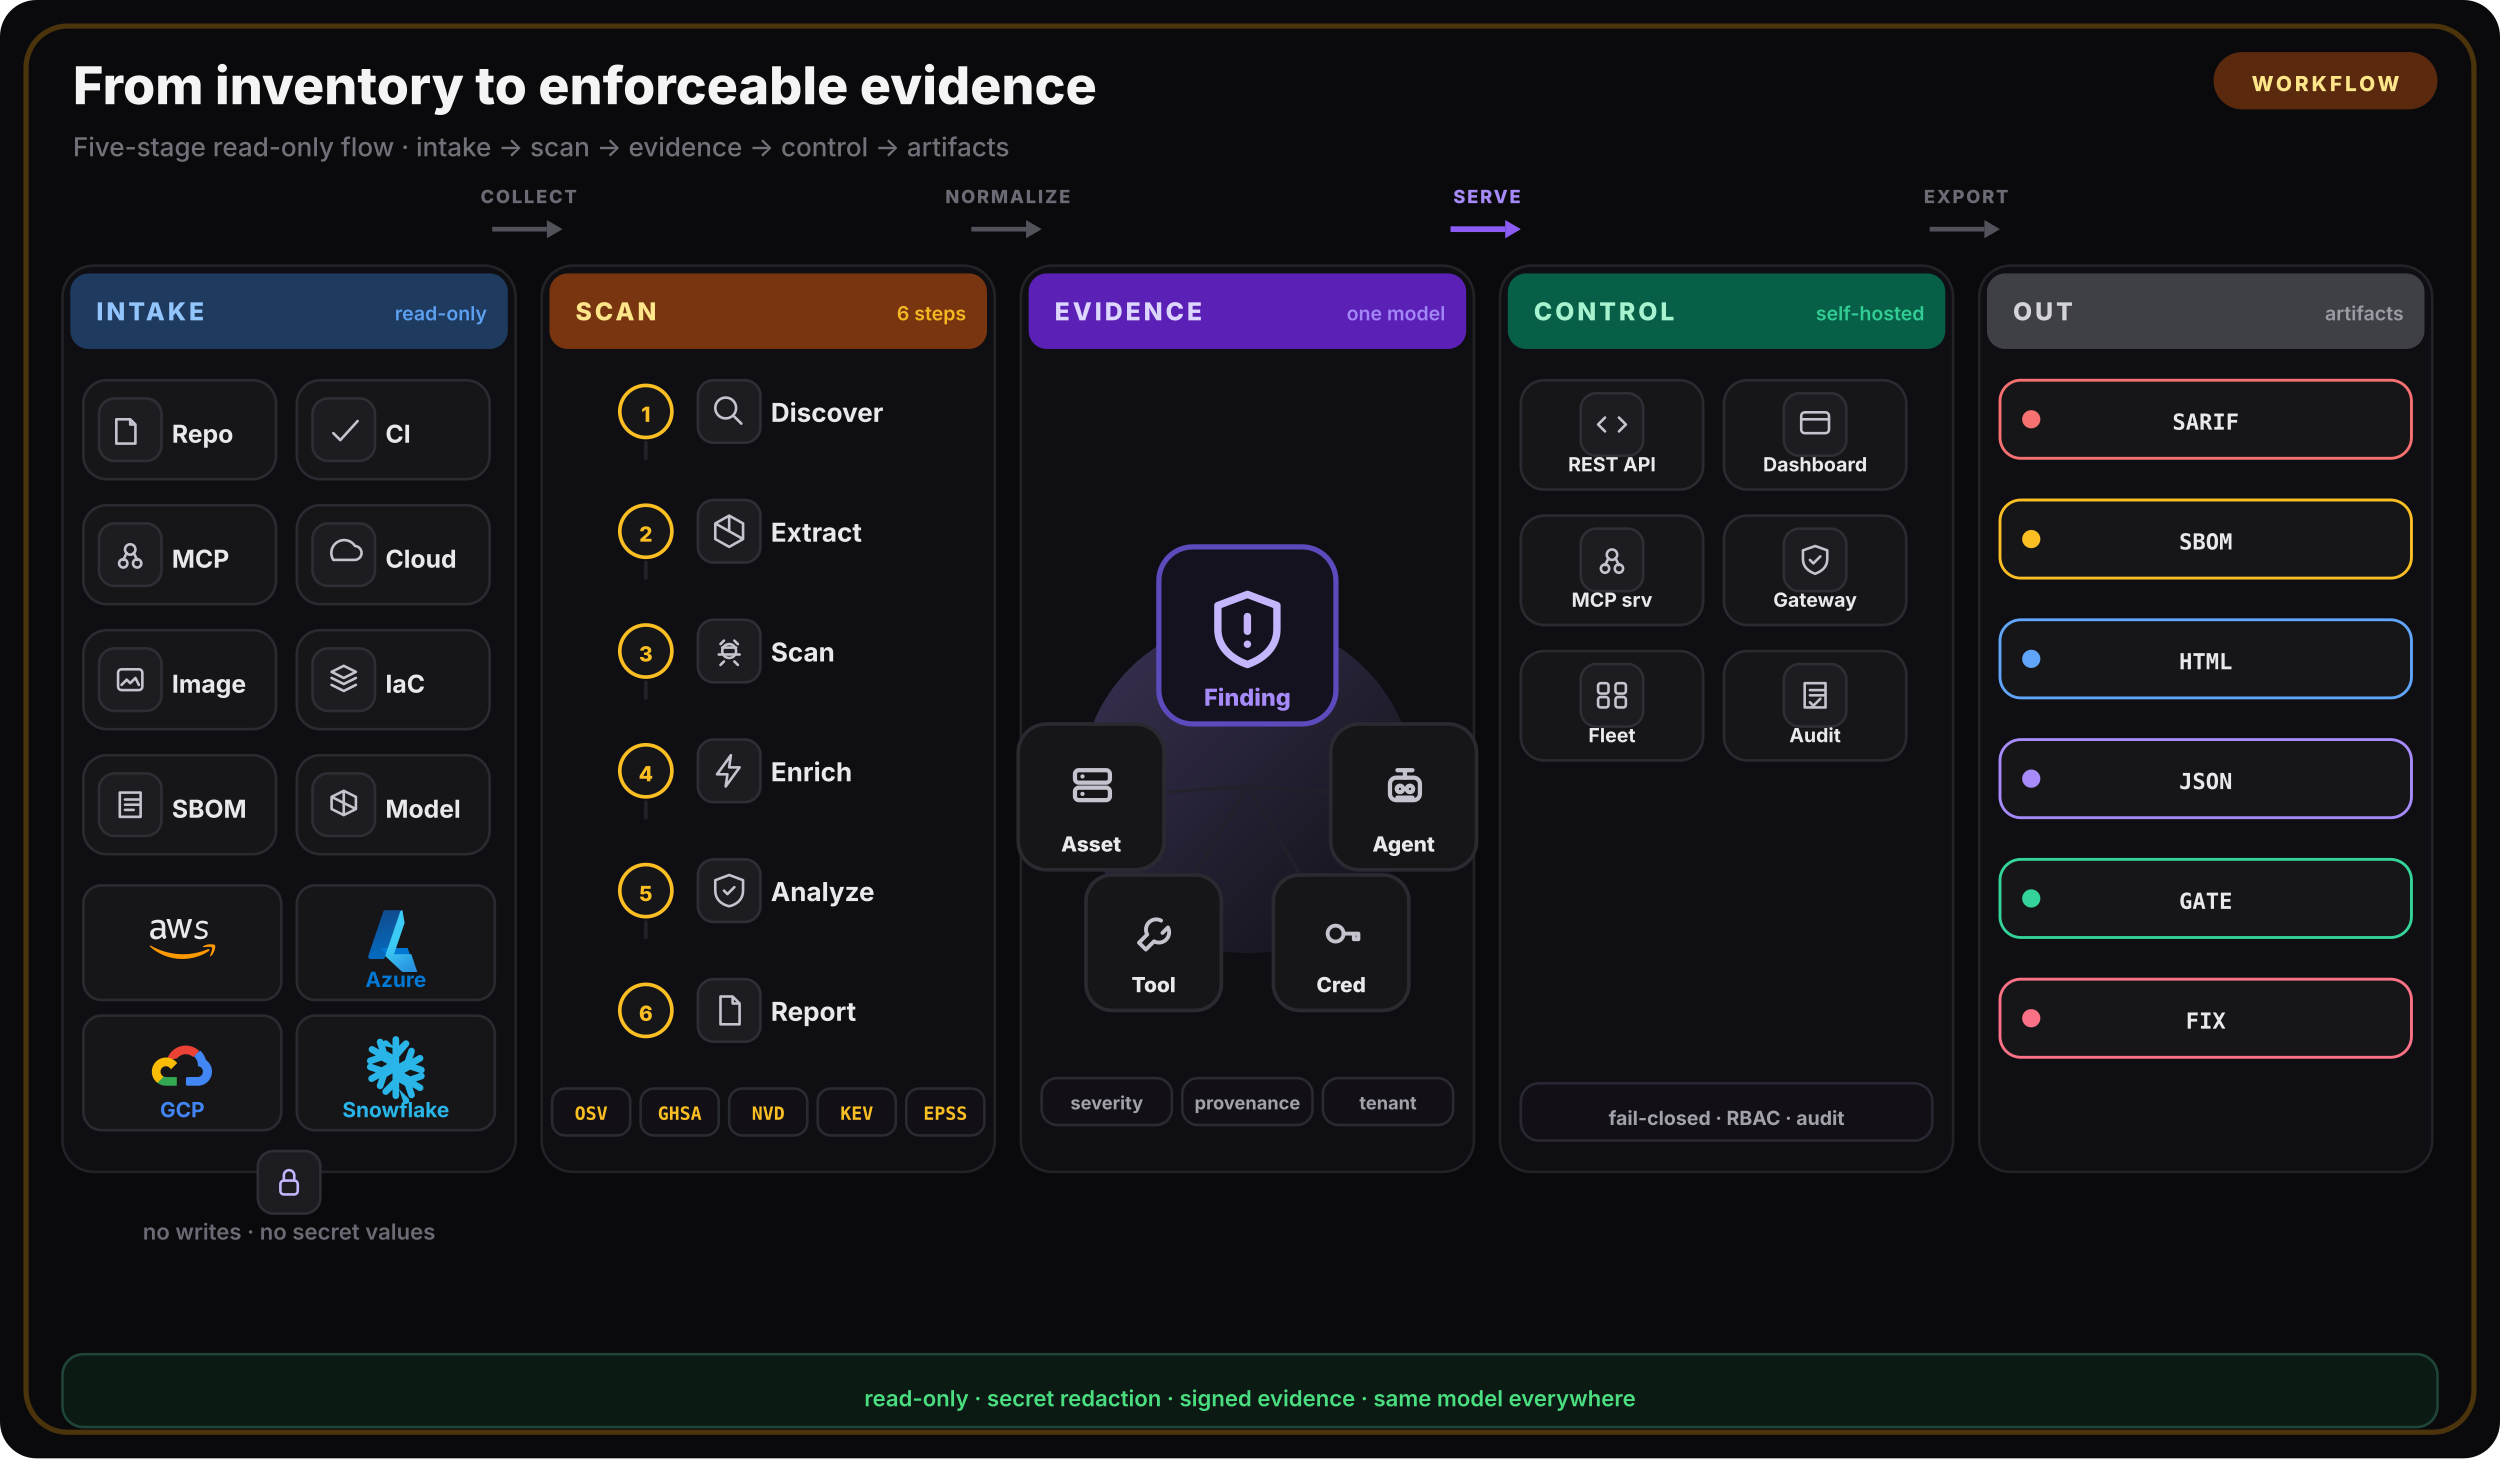
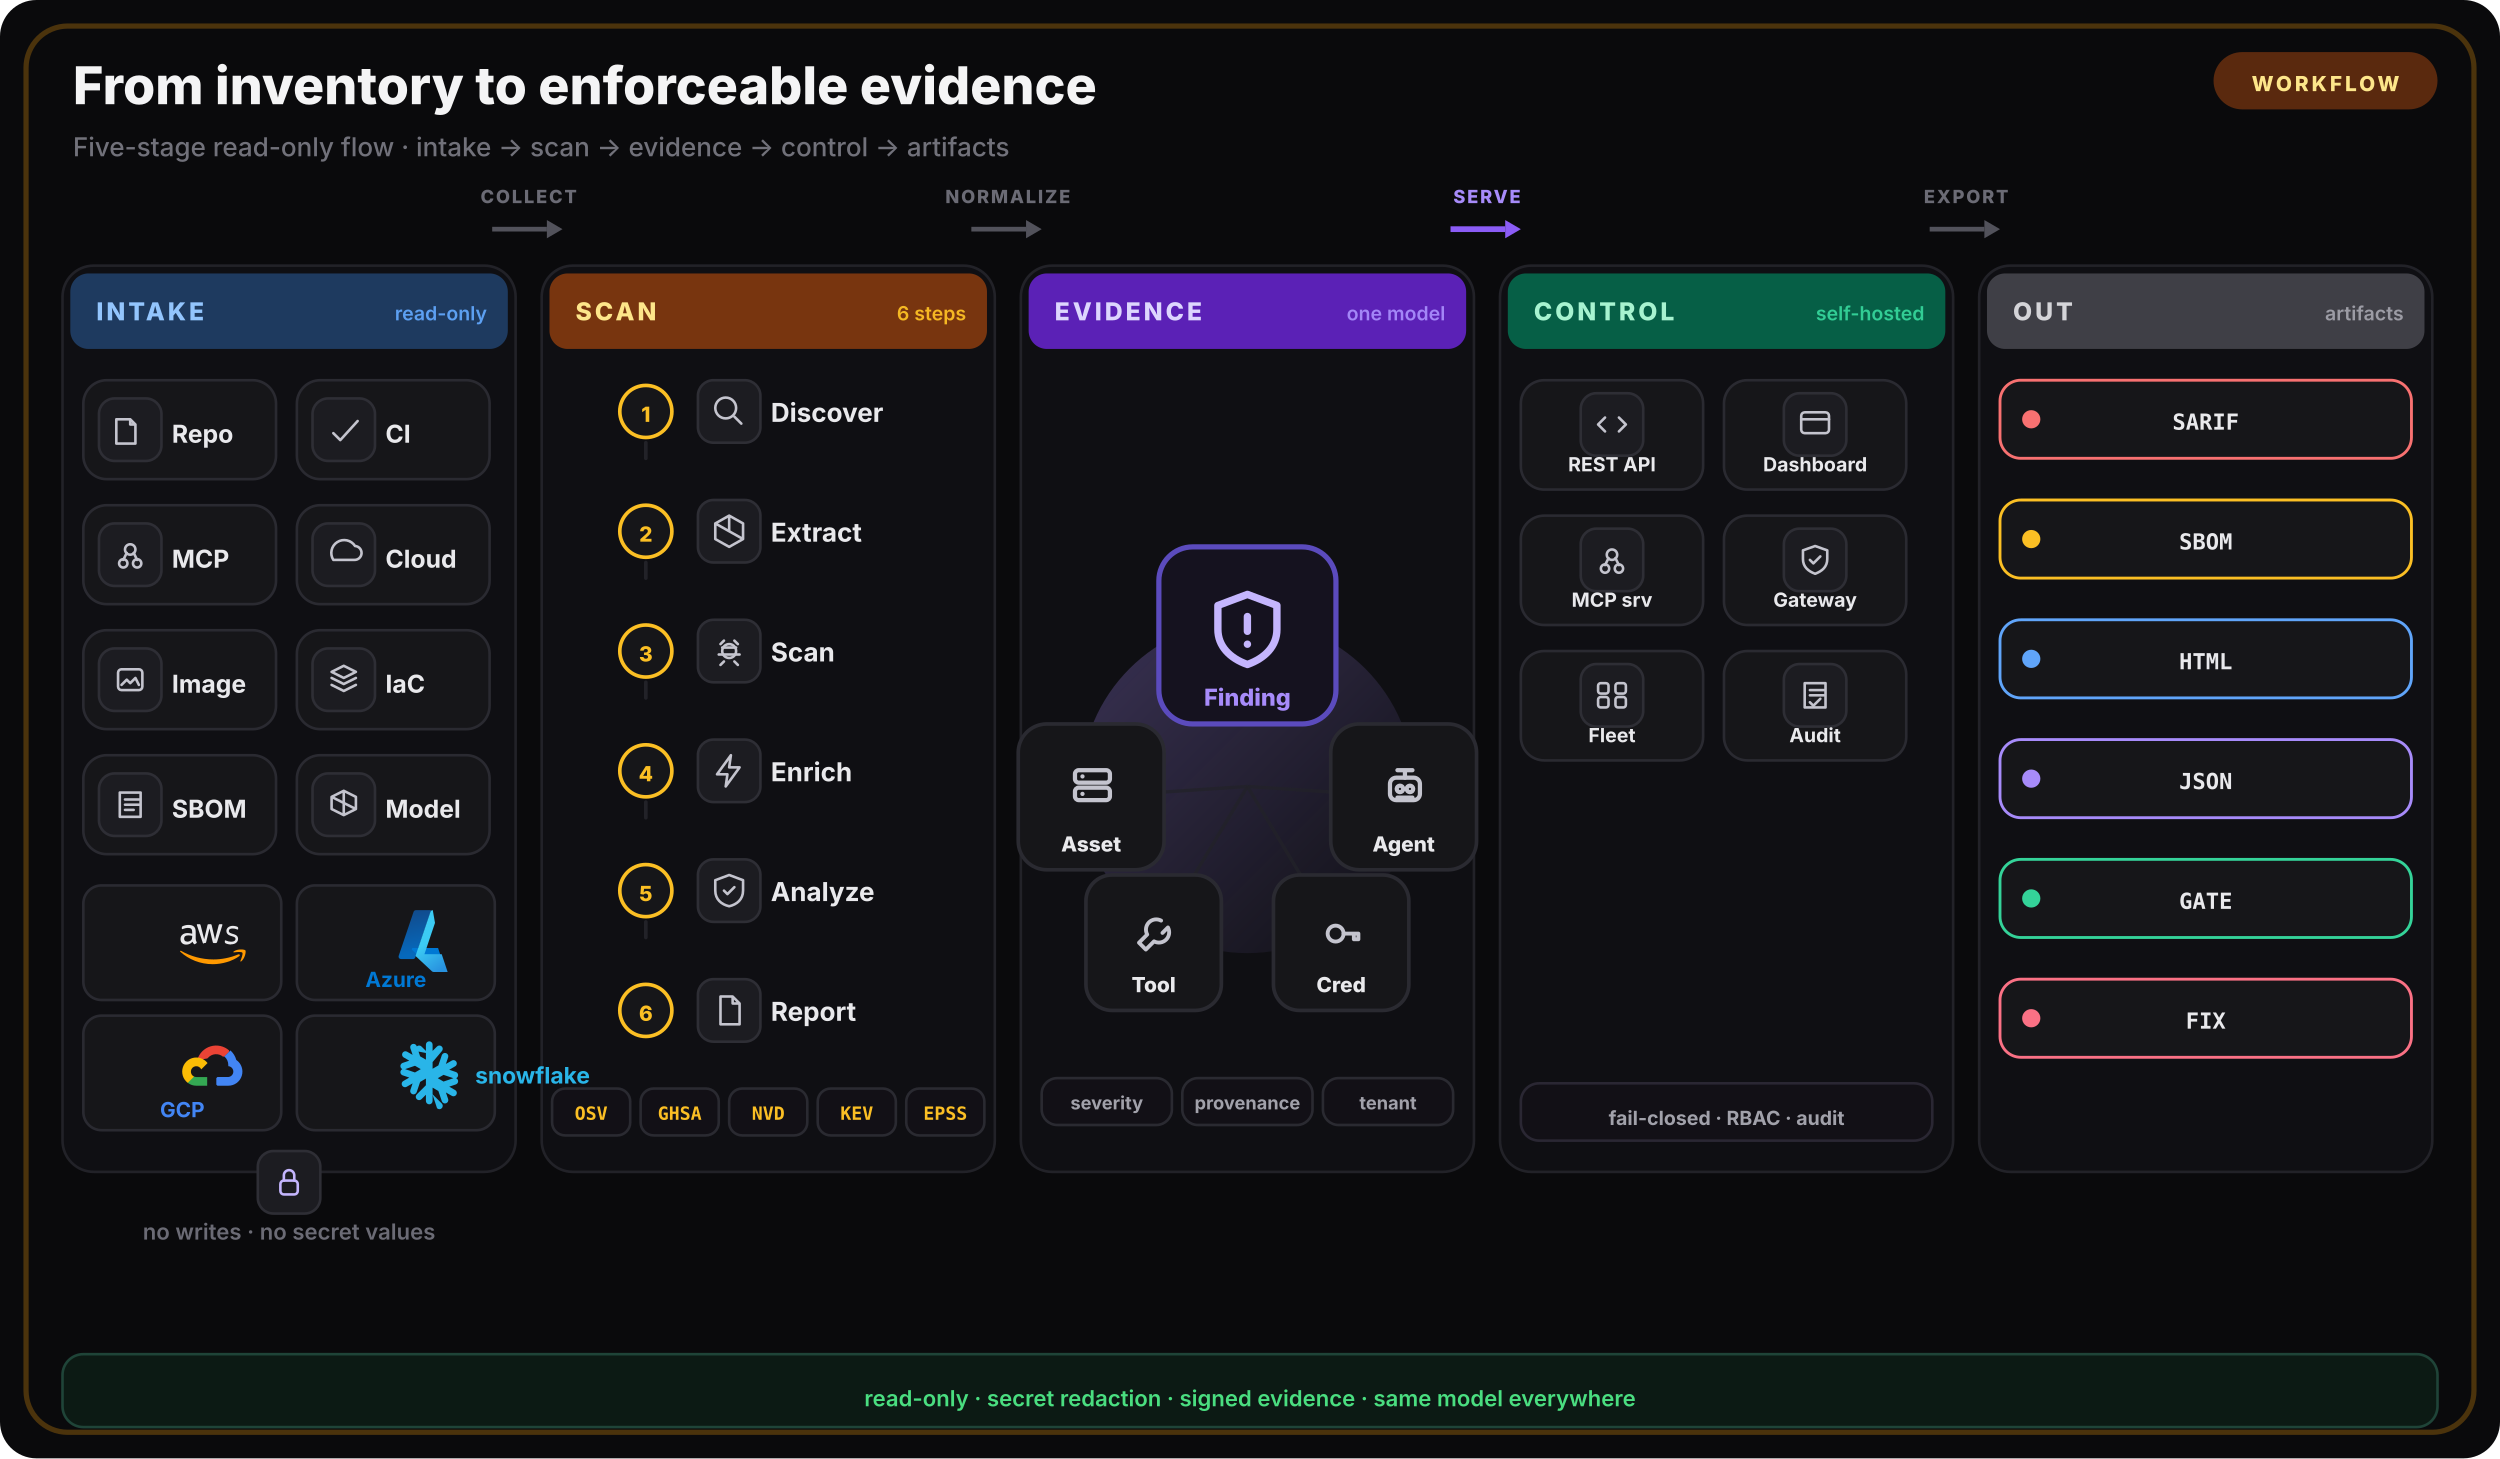
<svg xmlns="http://www.w3.org/2000/svg" width="960" height="560" viewBox="0 0 960 560" fill="none">
  <defs>
    <linearGradient id="core-glow" x1="0" y1="0" x2="1" y2="1">
      <stop offset="0%" stop-color="#a78bfa" stop-opacity="0.28" />
      <stop offset="100%" stop-color="#a78bfa" stop-opacity="0" />
    </linearGradient>
  </defs>
  <rect width="960" height="560" rx="14" fill="#0a0a0c" />
  <rect x="10" y="10" width="940" height="540" rx="16" fill="none" stroke="#f59e0b" stroke-width="2" opacity="0.28" />
  <rect x="850" y="20" width="86" height="22" rx="11" fill="#78350f" opacity="0.72" />
  <text x="893" y="35" text-anchor="middle" font-family="Inter,system-ui,sans-serif" font-size="8" font-weight="800" letter-spacing="0.14em" fill="#fde68a">WORKFLOW</text>
  <text x="28" y="40" font-family="Inter,system-ui,sans-serif" font-size="20" font-weight="800" fill="#f4f4f5">From inventory to enforceable evidence</text>
  <text x="28" y="60" font-family="Inter,system-ui,sans-serif" font-size="10" font-weight="500" fill="#71717a">Five-stage read-only flow · intake -&gt; scan -&gt; evidence -&gt; control -&gt; artifacts</text>
  <rect x="24" y="102" width="174" height="348" rx="12" fill="#0f0f13" stroke="#222228" />
  <rect x="27" y="105" width="168" height="29" rx="7" fill="#1e3a5f" />
  <text x="37" y="123" font-family="Inter,system-ui,sans-serif" font-size="9.5" font-weight="800" letter-spacing="0.12em" fill="#93c5fd">INTAKE</text>
  <text x="187" y="123" text-anchor="end" font-family="Inter,system-ui,sans-serif" font-size="7.5" font-weight="600" fill="#60a5fa" opacity="0.95">read-only</text>
  <rect x="208" y="102" width="174" height="348" rx="12" fill="#0f0f13" stroke="#222228" />
  <rect x="211" y="105" width="168" height="29" rx="7" fill="#78350f" />
  <text x="221" y="123" font-family="Inter,system-ui,sans-serif" font-size="9.5" font-weight="800" letter-spacing="0.12em" fill="#fde68a">SCAN</text>
  <text x="371" y="123" text-anchor="end" font-family="Inter,system-ui,sans-serif" font-size="7.5" font-weight="600" fill="#fbbf24" opacity="0.95">6 steps</text>
  <rect x="392" y="102" width="174" height="348" rx="12" fill="#0f0f13" stroke="#222228" />
  <rect x="395" y="105" width="168" height="29" rx="7" fill="#5b21b6" />
  <text x="405" y="123" font-family="Inter,system-ui,sans-serif" font-size="9.5" font-weight="800" letter-spacing="0.12em" fill="#ddd6fe">EVIDENCE</text>
  <text x="555" y="123" text-anchor="end" font-family="Inter,system-ui,sans-serif" font-size="7.5" font-weight="600" fill="#a78bfa" opacity="0.95">one model</text>
  <rect x="576" y="102" width="174" height="348" rx="12" fill="#0f0f13" stroke="#222228" />
  <rect x="579" y="105" width="168" height="29" rx="7" fill="#065f46" />
  <text x="589" y="123" font-family="Inter,system-ui,sans-serif" font-size="9.5" font-weight="800" letter-spacing="0.12em" fill="#a7f3d0">CONTROL</text>
  <text x="739" y="123" text-anchor="end" font-family="Inter,system-ui,sans-serif" font-size="7.5" font-weight="600" fill="#34d399" opacity="0.95">self-hosted</text>
  <rect x="760" y="102" width="174" height="348" rx="12" fill="#0f0f13" stroke="#222228" />
  <rect x="763" y="105" width="168" height="29" rx="7" fill="#3f3f46" />
  <text x="773" y="123" font-family="Inter,system-ui,sans-serif" font-size="9.5" font-weight="800" letter-spacing="0.12em" fill="#d4d4d8">OUT</text>
  <text x="923" y="123" text-anchor="end" font-family="Inter,system-ui,sans-serif" font-size="7.5" font-weight="600" fill="#a1a1aa" opacity="0.95">artifacts</text>
  <rect x="32" y="146" width="74" height="38" rx="9" fill="#161619" stroke="#2a2a31" />
  <rect x="38" y="153" width="24" height="24" rx="6" fill="#1c1c21" stroke="#2e2e35" />
  <g transform="translate(42,157) scale(0.6666667)" fill="none" stroke="#c4c4ce" stroke-width="1.5" stroke-linecap="round" stroke-linejoin="round">
    <path d="M4 6h8l3 3v11H4z M12 6v3h3" />
  </g>
  <text x="66" y="170" font-family="Inter,system-ui,sans-serif" font-size="9.5" font-weight="700" fill="#e9e9ec">Repo</text>
  <rect x="114" y="146" width="74" height="38" rx="9" fill="#161619" stroke="#2a2a31" />
  <rect x="120" y="153" width="24" height="24" rx="6" fill="#1c1c21" stroke="#2e2e35" />
  <g transform="translate(124,157) scale(0.6666667)" fill="none" stroke="#c4c4ce" stroke-width="1.5" stroke-linecap="round" stroke-linejoin="round">
    <path d="M6 14l4 4 10-11" />
  </g>
  <text x="148" y="170" font-family="Inter,system-ui,sans-serif" font-size="9.5" font-weight="700" fill="#e9e9ec">CI</text>
  <rect x="32" y="194" width="74" height="38" rx="9" fill="#161619" stroke="#2a2a31" />
  <rect x="38" y="201" width="24" height="24" rx="6" fill="#1c1c21" stroke="#2e2e35" />
  <g transform="translate(42,205) scale(0.6666667)" fill="none" stroke="#c4c4ce" stroke-width="1.5" stroke-linecap="round" stroke-linejoin="round">
    <circle cx="12" cy="9" r="3" />
    <circle cx="8" cy="17" r="2.4" />
    <circle cx="16" cy="17" r="2.4" />
    <path d="M10 11l-2 4 M14 11l2 4" />
  </g>
  <text x="66" y="218" font-family="Inter,system-ui,sans-serif" font-size="9.5" font-weight="700" fill="#e9e9ec">MCP</text>
  <rect x="114" y="194" width="74" height="38" rx="9" fill="#161619" stroke="#2a2a31" />
  <rect x="120" y="201" width="24" height="24" rx="6" fill="#1c1c21" stroke="#2e2e35" />
  <g transform="translate(124,205) scale(0.6666667)" fill="none" stroke="#c4c4ce" stroke-width="1.5" stroke-linecap="round" stroke-linejoin="round">
    <path d="M6 15h12a4 4 0 0 0 .5-8A6 6 0 0 0 6 15z" />
  </g>
  <text x="148" y="218" font-family="Inter,system-ui,sans-serif" font-size="9.5" font-weight="700" fill="#e9e9ec">Cloud</text>
  <rect x="32" y="242" width="74" height="38" rx="9" fill="#161619" stroke="#2a2a31" />
  <rect x="38" y="249" width="24" height="24" rx="6" fill="#1c1c21" stroke="#2e2e35" />
  <g transform="translate(42,253) scale(0.6666667)" fill="none" stroke="#c4c4ce" stroke-width="1.5" stroke-linecap="round" stroke-linejoin="round">
    <rect x="5" y="6" width="14" height="12" rx="2" />
    <path d="M7 15l3-3 2 2 3-3 2 4" />
  </g>
  <text x="66" y="266" font-family="Inter,system-ui,sans-serif" font-size="9.5" font-weight="700" fill="#e9e9ec">Image</text>
  <rect x="114" y="242" width="74" height="38" rx="9" fill="#161619" stroke="#2a2a31" />
  <rect x="120" y="249" width="24" height="24" rx="6" fill="#1c1c21" stroke="#2e2e35" />
  <g transform="translate(124,253) scale(0.6666667)" fill="none" stroke="#c4c4ce" stroke-width="1.5" stroke-linecap="round" stroke-linejoin="round">
    <path d="M12 4l7 3.5-7 3.5-7-3.5z M5 11l7 3.5 7-3.5 M5 15l7 3.5 7-3.5" />
  </g>
  <text x="148" y="266" font-family="Inter,system-ui,sans-serif" font-size="9.5" font-weight="700" fill="#e9e9ec">IaC</text>
  <rect x="32" y="290" width="74" height="38" rx="9" fill="#161619" stroke="#2a2a31" />
  <rect x="38" y="297" width="24" height="24" rx="6" fill="#1c1c21" stroke="#2e2e35" />
  <g transform="translate(42,301) scale(0.6666667)" fill="none" stroke="#c4c4ce" stroke-width="1.5" stroke-linecap="round" stroke-linejoin="round">
    <path d="M6 5h12v14H6z M9 9h8 M9 12h8 M9 15h5" />
  </g>
  <text x="66" y="314" font-family="Inter,system-ui,sans-serif" font-size="9.5" font-weight="700" fill="#e9e9ec">SBOM</text>
  <rect x="114" y="290" width="74" height="38" rx="9" fill="#161619" stroke="#2a2a31" />
  <rect x="120" y="297" width="24" height="24" rx="6" fill="#1c1c21" stroke="#2e2e35" />
  <g transform="translate(124,301) scale(0.6666667)" fill="none" stroke="#c4c4ce" stroke-width="1.5" stroke-linecap="round" stroke-linejoin="round">
    <path d="M12 4l7 3.5v7L12 18l-7-3.5v-7z M12 4v14 M5 7.5l14 7" />
  </g>
  <text x="148" y="314" font-family="Inter,system-ui,sans-serif" font-size="9.5" font-weight="700" fill="#e9e9ec">Model</text>
  <rect x="32" y="340" width="76" height="44" rx="7" fill="#161619" stroke="#2a2a31" />
-   <g transform="translate(56.0,346) scale(1.166667)" color="#e9e9ec">
+   <g transform="translate(67.66667,348.0) scale(1.166667)" color="#e9e9ec">
    <path d="M6.4 10.6c0 .27.03.49.08.65.06.16.13.34.24.53a.32.32 0 0 1 .05.17c0 .07-.04.14-.13.21l-.43.29a.33.33 0 0 1-.18.06c-.07 0-.14-.03-.21-.1a2.2 2.2 0 0 1-.25-.33 5.4 5.4 0 0 1-.22-.41c-.54.64-1.22.96-2.04.96-.58 0-1.05-.17-1.39-.5-.34-.34-.51-.78-.51-1.34 0-.59.21-1.07.63-1.43.42-.36.98-.54 1.69-.54.23 0 .47.02.73.06.26.03.52.09.8.15v-.5c0-.52-.11-.89-.32-1.1-.22-.21-.59-.31-1.12-.31-.24 0-.49.03-.74.09-.26.06-.5.13-.74.22a2 2 0 0 1-.24.09.42.42 0 0 1-.11.02c-.1 0-.15-.07-.15-.22v-.34c0-.11.01-.2.05-.25.04-.05.11-.1.21-.15.24-.12.53-.23.87-.31.34-.09.69-.13 1.07-.13.82 0 1.41.18 1.8.56.38.37.57.94.57 1.7v2.24Zm-2.82 1.06c.23 0 .46-.04.71-.12.25-.08.47-.23.66-.44.11-.13.2-.28.24-.45.04-.17.07-.37.07-.61v-.29a5.8 5.8 0 0 0-.64-.12 5.2 5.2 0 0 0-.65-.04c-.46 0-.8.09-1.03.28-.23.18-.34.44-.34.78 0 .32.08.56.25.72.16.17.4.25.71.25Zm5.58.75c-.12 0-.21-.02-.26-.07-.06-.04-.11-.13-.15-.27L6.85 6.35a1.2 1.2 0 0 1-.06-.28c0-.11.05-.17.16-.17h.67c.13 0 .22.02.27.07.06.04.1.13.14.27l1.17 4.62 1.09-4.62c.03-.14.07-.23.13-.27a.47.47 0 0 1 .28-.07h.55c.13 0 .22.02.28.07.06.04.11.13.14.27l1.1 4.68 1.21-4.68c.04-.14.09-.23.14-.27a.46.46 0 0 1 .27-.07h.64c.11 0 .17.06.17.17 0 .03 0 .07-.01.11a1 1 0 0 1-.05.18l-1.69 5.42c-.04.14-.09.23-.15.27a.46.46 0 0 1-.26.07h-.6c-.13 0-.22-.02-.28-.07-.06-.05-.11-.14-.14-.28l-1.08-4.5-1.08 4.49c-.03.14-.07.23-.13.28-.06.05-.16.07-.28.07h-.6Zm8.94.18c-.36 0-.71-.04-1.06-.12-.34-.08-.61-.18-.79-.28-.11-.06-.18-.13-.21-.2a.5.5 0 0 1-.04-.19v-.35c0-.15.05-.22.16-.22.04 0 .08.01.13.02l.18.08c.24.1.5.19.78.25.28.06.56.09.85.09.45 0 .8-.08 1.05-.24.24-.16.37-.39.37-.68a.62.62 0 0 0-.17-.44c-.11-.12-.32-.23-.63-.33l-.9-.28c-.46-.14-.79-.36-1-.64a1.5 1.5 0 0 1-.31-.92c0-.27.06-.5.18-.71.11-.21.27-.39.46-.53.2-.15.42-.26.68-.34.26-.08.53-.11.81-.11.15 0 .29.01.44.03l.42.07c.13.03.25.06.37.1.12.04.21.07.27.11.09.05.15.1.19.16.04.05.06.12.06.21v.32c0 .15-.05.23-.16.23a.73.73 0 0 1-.27-.08 3.3 3.3 0 0 0-1.36-.28c-.41 0-.73.06-.95.2-.22.13-.33.34-.33.62 0 .19.06.34.19.47.13.12.36.24.7.35l.88.28c.45.14.78.34.98.6.2.26.29.55.29.88 0 .28-.06.53-.17.75-.12.22-.28.41-.48.57-.2.16-.44.28-.72.36-.29.09-.59.13-.92.13Z" fill="currentColor" />
    <path d="M20.78 16.4c-2.36 1.74-5.79 2.67-8.74 2.67-4.13 0-7.86-1.53-10.67-4.07-.22-.2-.02-.47.24-.32 3.04 1.77 6.79 2.83 10.67 2.83 2.62 0 5.5-.54 8.15-1.67.4-.17.73.26.34.55Z" fill="#FF9900" />
    <path d="M21.76 15.28c-.3-.39-2-.18-2.76-.09-.23.03-.27-.17-.06-.32 1.35-.95 3.57-.68 3.83-.36.26.33-.07 2.55-1.34 3.61-.2.16-.38.07-.3-.14.29-.71.93-2.31.63-2.7Z" fill="#FF9900" />
  </g>
  <rect x="114" y="340" width="76" height="44" rx="7" fill="#161619" stroke="#2a2a31" />
-   <g transform="translate(138.0,346) scale(1.166667)">
+   <g transform="translate(149.6667,346.0) scale(1.166667)">
    <defs>
      <linearGradient id="cl-azure-azure-a" x1="6" y1="3" x2="9" y2="17" gradientUnits="userSpaceOnUse">
        <stop stop-color="#114A8B" />
        <stop offset="1" stop-color="#0669BC" />
      </linearGradient>
      <linearGradient id="cl-azure-azure-b" x1="13" y1="13" x2="19" y2="21" gradientUnits="userSpaceOnUse">
        <stop stop-color="#3CCBF4" />
        <stop offset="1" stop-color="#2892DF" />
      </linearGradient>
    </defs>
    <path d="M8.6 3h5.06l-5.25 15.55a.8.8 0 0 1-.76.55H3.7a.8.8 0 0 1-.76-1.06L7.84 3.55A.8.8 0 0 1 8.6 3Z" fill="url(#cl-azure-azure-a)" />
    <path d="M15.9 15.45H7.6a.37.37 0 0 0-.25.64l5.33 4.98c.15.15.36.23.57.23h4.6l-1.95-5.85Z" fill="#0078D4" />
    <path d="M14.16 3a.8.8 0 0 0-.76.54l-4.9 14.46.05.15 5.33 4.98c.15.14.36.22.57.22h4.6l-1.95-5.85h-5.69l3.48-10.3L14.16 3Z" fill="url(#cl-azure-azure-b)" />
  </g>
  <text x="152.0" y="379" text-anchor="middle" font-family="Inter,system-ui,sans-serif" font-size="8" font-weight="700" fill="#0078D4">Azure</text>
  <rect x="32" y="390" width="76" height="44" rx="7" fill="#161619" stroke="#2a2a31" />
-   <g transform="translate(56.0,396) scale(1.166667)">
+   <g transform="translate(67.66667,396.0) scale(1.166667)">
    <path d="M15.4 8.34h.5l1.43-1.43.07-.6a6.43 6.43 0 0 0-10.46 3.14c.15-.1.47-.03.47-.03l2.86-.47s.15-.24.22-.23a3.57 3.57 0 0 1 4.88-.38v.43Z" fill="#EA4335" />
    <path d="M19.78 9.45a6.43 6.43 0 0 0-1.94-3.13L15.83 8.3a3.57 3.57 0 0 1 1.31 2.83v.36a1.79 1.79 0 0 1 0 3.57h-3.58l-.36.37v2.14l.36.36h3.58a4.65 4.65 0 0 0 2.64-8.48Z" fill="#4285F4" />
    <path d="M6.62 17.93h3.57v-2.86H6.62a1.78 1.78 0 0 1-.74-.16l-.5.15-1.44 1.43-.13.5a4.63 4.63 0 0 0 2.81.94Z" fill="#34A853" />
    <path d="M6.62 8.64A4.65 4.65 0 0 0 3.8 16.99l2.07-2.07a1.79 1.79 0 1 1 2.37-2.37l2.07-2.07a4.64 4.64 0 0 0-3.69-1.84Z" fill="#FBBC05" />
  </g>
  <text x="70.0" y="429" text-anchor="middle" font-family="Inter,system-ui,sans-serif" font-size="8" font-weight="700" fill="#4285F4">GCP</text>
  <rect x="114" y="390" width="76" height="44" rx="7" fill="#161619" stroke="#2a2a31" />
-   <g transform="translate(138.0,396) scale(1.166667)">
+   <g transform="translate(150.8333,398.0) scale(1.166667)">
    <path fill="#29B5E8" d="M12 1.6c.6 0 1.1.49 1.1 1.1v2.06l1.46-1.46a1.1 1.1 0 1 1 1.56 1.56L13.1 8.43v2.2l1.9-1.1 1.16-3.43a1.1 1.1 0 0 1 2.08.7l-.76 2.25 1.88-1.08a1.1 1.1 0 1 1 1.1 1.9l-1.88 1.09 2.25.76a1.1 1.1 0 0 1-.7 2.08l-3.43-1.16-1.9 1.1 1.9 1.1 3.43-1.16a1.1 1.1 0 0 1 .7 2.08l-2.25.76 1.88 1.09a1.1 1.1 0 1 1-1.1 1.9l-1.88-1.08.76 2.25a1.1 1.1 0 0 1-2.08.7l-1.16-3.43-1.9-1.1v2.2l3.02 3.01a1.1 1.1 0 1 1-1.56 1.56L13.1 19.18v2.06a1.1 1.1 0 0 1-2.2 0v-2.06l-1.46 1.46a1.1 1.1 0 0 1-1.56-1.56l3.02-3.02v-2.2l-1.9 1.1-1.16 3.43a1.1 1.1 0 0 1-2.08-.7l.76-2.25-1.88 1.08a1.1 1.1 0 1 1-1.1-1.9l1.88-1.09-2.25-.76a1.1 1.1 0 0 1 .7-2.08l3.43 1.16 1.9-1.1-1.9-1.1-3.43 1.16a1.1 1.1 0 0 1-.7-2.08l2.25-.76-1.88-1.09a1.1 1.1 0 0 1 1.1-1.9l1.88 1.08-.76-2.25a1.1 1.1 0 0 1 2.08-.7l1.16 3.43 1.9 1.1v-2.2L7.88 4.86a1.1 1.1 0 0 1 1.56-1.56l1.46 1.46V2.7c0-.61.49-1.1 1.1-1.1Z" />
-   </g>
-   <text x="152.0" y="429" text-anchor="middle" font-family="Inter,system-ui,sans-serif" font-size="8" font-weight="700" fill="#29B5E8">Snowflake</text>
+     <text x="46" y="15.5" text-anchor="middle" font-family="Inter,system-ui,sans-serif" font-size="7.5" font-weight="700" fill="#29B5E8">snowflake</text>
+   </g>
  <rect x="99" y="442" width="24" height="24" rx="6" fill="#1c1c21" stroke="#2e2e35" />
  <g transform="translate(103,446) scale(0.6666667)" fill="none" stroke="#c4b5fd" stroke-width="1.5" stroke-linecap="round" stroke-linejoin="round">
    <rect x="7" y="11" width="10" height="8" rx="2" />
    <path d="M9 11V8a3 3 0 0 1 6 0v3" />
  </g>
  <text x="111" y="476" text-anchor="middle" font-family="Inter,system-ui,sans-serif" font-size="8.5" font-weight="600" fill="#6b6b75">no writes · no secret values</text>
  <circle cx="248" cy="158" r="10" fill="#161619" stroke="#fbbf24" stroke-width="1.4" />
  <text x="248" y="162" text-anchor="middle" font-family="Inter,system-ui,sans-serif" font-size="8" font-weight="800" fill="#fbbf24">1</text>
  <rect x="268" y="146" width="24" height="24" rx="6" fill="#1c1c21" stroke="#2e2e35" />
  <g transform="translate(272,150) scale(0.6666667)" fill="none" stroke="#c4c4ce" stroke-width="1.5" stroke-linecap="round" stroke-linejoin="round">
    <circle cx="10" cy="10" r="6" />
    <path d="M15 15l4 4" />
  </g>
  <text x="296" y="162" font-family="Inter,system-ui,sans-serif" font-size="10" font-weight="700" fill="#e9e9ec">Discover</text>
  <path d="M248 170 V176" stroke="#222228" stroke-width="1.4" stroke-linecap="round" />
  <circle cx="248" cy="204" r="10" fill="#161619" stroke="#fbbf24" stroke-width="1.4" />
  <text x="248" y="208" text-anchor="middle" font-family="Inter,system-ui,sans-serif" font-size="8" font-weight="800" fill="#fbbf24">2</text>
  <rect x="268" y="192" width="24" height="24" rx="6" fill="#1c1c21" stroke="#2e2e35" />
  <g transform="translate(272,196) scale(0.6666667)" fill="none" stroke="#c4c4ce" stroke-width="1.5" stroke-linecap="round" stroke-linejoin="round">
    <path d="M12 3l8 4.5v9L12 21l-8-4.5v-9z M12 3v9 M4 7.5l16 9" />
  </g>
  <text x="296" y="208" font-family="Inter,system-ui,sans-serif" font-size="10" font-weight="700" fill="#e9e9ec">Extract</text>
  <path d="M248 216 V222" stroke="#222228" stroke-width="1.4" stroke-linecap="round" />
  <circle cx="248" cy="250" r="10" fill="#161619" stroke="#fbbf24" stroke-width="1.4" />
  <text x="248" y="254" text-anchor="middle" font-family="Inter,system-ui,sans-serif" font-size="8" font-weight="800" fill="#fbbf24">3</text>
  <rect x="268" y="238" width="24" height="24" rx="6" fill="#1c1c21" stroke="#2e2e35" />
  <g transform="translate(272,242) scale(0.6666667)" fill="none" stroke="#c4c4ce" stroke-width="1.5" stroke-linecap="round" stroke-linejoin="round">
    <path d="M8 10h8M6 14h12M9 6l-2 2M15 6l2 2M9 18l-2 2M15 18l2 2" />
    <circle cx="12" cy="12" r="4" />
  </g>
  <text x="296" y="254" font-family="Inter,system-ui,sans-serif" font-size="10" font-weight="700" fill="#e9e9ec">Scan</text>
  <path d="M248 262 V268" stroke="#222228" stroke-width="1.4" stroke-linecap="round" />
  <circle cx="248" cy="296" r="10" fill="#161619" stroke="#fbbf24" stroke-width="1.4" />
  <text x="248" y="300" text-anchor="middle" font-family="Inter,system-ui,sans-serif" font-size="8" font-weight="800" fill="#fbbf24">4</text>
  <rect x="268" y="284" width="24" height="24" rx="6" fill="#1c1c21" stroke="#2e2e35" />
  <g transform="translate(272,288) scale(0.6666667)" fill="none" stroke="#c4c4ce" stroke-width="1.5" stroke-linecap="round" stroke-linejoin="round">
    <path d="M13 3L5 14h6l-1 7 8-11h-6z" />
  </g>
  <text x="296" y="300" font-family="Inter,system-ui,sans-serif" font-size="10" font-weight="700" fill="#e9e9ec">Enrich</text>
  <path d="M248 308 V314" stroke="#222228" stroke-width="1.4" stroke-linecap="round" />
  <circle cx="248" cy="342" r="10" fill="#161619" stroke="#fbbf24" stroke-width="1.4" />
  <text x="248" y="346" text-anchor="middle" font-family="Inter,system-ui,sans-serif" font-size="8" font-weight="800" fill="#fbbf24">5</text>
  <rect x="268" y="330" width="24" height="24" rx="6" fill="#1c1c21" stroke="#2e2e35" />
  <g transform="translate(272,334) scale(0.6666667)" fill="none" stroke="#c4c4ce" stroke-width="1.5" stroke-linecap="round" stroke-linejoin="round">
    <path d="M12 3l8 3v6c0 5-3.5 8-8 9-4.5-1-8-4-8-9V6z" />
    <path d="M9 12l2 2 4-4" />
  </g>
  <text x="296" y="346" font-family="Inter,system-ui,sans-serif" font-size="10" font-weight="700" fill="#e9e9ec">Analyze</text>
  <path d="M248 354 V360" stroke="#222228" stroke-width="1.4" stroke-linecap="round" />
  <circle cx="248" cy="388" r="10" fill="#161619" stroke="#fbbf24" stroke-width="1.4" />
  <text x="248" y="392" text-anchor="middle" font-family="Inter,system-ui,sans-serif" font-size="8" font-weight="800" fill="#fbbf24">6</text>
  <rect x="268" y="376" width="24" height="24" rx="6" fill="#1c1c21" stroke="#2e2e35" />
  <g transform="translate(272,380) scale(0.6666667)" fill="none" stroke="#c4c4ce" stroke-width="1.5" stroke-linecap="round" stroke-linejoin="round">
    <path d="M7 4h7l4 4v12H7z M14 4v4h4" />
  </g>
  <text x="296" y="392" font-family="Inter,system-ui,sans-serif" font-size="10" font-weight="700" fill="#e9e9ec">Report</text>
  <rect x="212" y="418" width="30" height="18" rx="5" fill="#121016" stroke="#2a2a31" />
  <text x="227.0" y="430" text-anchor="middle" font-family="ui-monospace,monospace" font-size="7" font-weight="700" fill="#fbbf24">OSV</text>
  <rect x="246" y="418" width="30" height="18" rx="5" fill="#121016" stroke="#2a2a31" />
  <text x="261.0" y="430" text-anchor="middle" font-family="ui-monospace,monospace" font-size="7" font-weight="700" fill="#fbbf24">GHSA</text>
  <rect x="280" y="418" width="30" height="18" rx="5" fill="#121016" stroke="#2a2a31" />
  <text x="295.0" y="430" text-anchor="middle" font-family="ui-monospace,monospace" font-size="7" font-weight="700" fill="#fbbf24">NVD</text>
  <rect x="314" y="418" width="30" height="18" rx="5" fill="#121016" stroke="#2a2a31" />
  <text x="329.0" y="430" text-anchor="middle" font-family="ui-monospace,monospace" font-size="7" font-weight="700" fill="#fbbf24">KEV</text>
  <rect x="348" y="418" width="30" height="18" rx="5" fill="#121016" stroke="#2a2a31" />
  <text x="363.0" y="430" text-anchor="middle" font-family="ui-monospace,monospace" font-size="7" font-weight="700" fill="#fbbf24">EPSS</text>
  <circle cx="479" cy="302" r="64" fill="url(#core-glow)" />
  <line x1="479" y1="302" x2="419" y2="306" stroke="#222228" stroke-width="1.3" opacity="0.75" />
  <line x1="479" y1="302" x2="539" y2="306" stroke="#222228" stroke-width="1.3" opacity="0.75" />
  <line x1="479" y1="302" x2="443" y2="362" stroke="#222228" stroke-width="1.3" opacity="0.75" />
  <line x1="479" y1="302" x2="515" y2="362" stroke="#222228" stroke-width="1.3" opacity="0.75" />
  <rect x="445" y="210" width="68" height="68" rx="13" fill="#15121f" stroke="#5b4bbd" stroke-width="2" />
  <g transform="translate(462,224) scale(1.416667)" fill="none" stroke="#c4b5fd" stroke-width="2.0" stroke-linecap="round" stroke-linejoin="round">
    <path d="M12 3l8 3v6.5c0 4.5-3.2 7.8-8 9.5-4.8-1.7-8-5-8-9.5V6z" />
    <path d="M12 9v4" />
    <path d="M12 16.5h.01" />
  </g>
  <text x="479" y="271" text-anchor="middle" font-family="Inter,system-ui,sans-serif" font-size="9" font-weight="800" fill="#a78bfa">Finding</text>
  <rect x="391" y="278" width="56" height="56" rx="11" fill="#161619" stroke="#2a2a31" stroke-width="1.4" />
  <g transform="translate(408,290) scale(0.9583333)" fill="none" stroke="#c4c4ce" stroke-width="1.7" stroke-linecap="round" stroke-linejoin="round">
    <rect x="5" y="6" width="14" height="5" rx="1.5" />
    <rect x="5" y="13" width="14" height="5" rx="1.5" />
    <path d="M8 8.5h.01 M8 15.5h.01" />
  </g>
  <text x="419" y="327" text-anchor="middle" font-family="Inter,system-ui,sans-serif" font-size="8" font-weight="800" fill="#e9e9ec">Asset</text>
  <rect x="511" y="278" width="56" height="56" rx="11" fill="#161619" stroke="#2a2a31" stroke-width="1.4" />
  <g transform="translate(528,290) scale(0.9583333)" fill="none" stroke="#c4c4ce" stroke-width="1.7" stroke-linecap="round" stroke-linejoin="round">
    <rect x="6" y="9" width="12" height="9" rx="2.5" />
    <circle cx="10" cy="13.5" r="1.3" />
    <circle cx="14" cy="13.5" r="1.3" />
    <path d="M9 17h6M12 6v3M9 6h6" />
  </g>
  <text x="539" y="327" text-anchor="middle" font-family="Inter,system-ui,sans-serif" font-size="8" font-weight="800" fill="#e9e9ec">Agent</text>
  <rect x="417" y="336" width="52" height="52" rx="10" fill="#161619" stroke="#2a2a31" stroke-width="1.4" />
  <g transform="translate(433,348) scale(0.875)" fill="none" stroke="#c4c4ce" stroke-width="1.7" stroke-linecap="round" stroke-linejoin="round">
    <path d="M14.7 6.3a4.5 4.5 0 0 0-6.1 6.1L5 16l3 3 3.6-3.6a4.5 4.5 0 0 0 6.1-6.1l-2.4 2.4" />
  </g>
  <text x="443" y="381" text-anchor="middle" font-family="Inter,system-ui,sans-serif" font-size="8" font-weight="800" fill="#e9e9ec">Tool</text>
  <rect x="489" y="336" width="52" height="52" rx="10" fill="#161619" stroke="#2a2a31" stroke-width="1.4" />
  <g transform="translate(505,348) scale(0.875)" fill="none" stroke="#c4c4ce" stroke-width="1.7" stroke-linecap="round" stroke-linejoin="round">
    <circle cx="9" cy="12" r="3.5" />
    <path d="M12.5 12H19v2.5h-2V12" />
  </g>
  <text x="515" y="381" text-anchor="middle" font-family="Inter,system-ui,sans-serif" font-size="8" font-weight="800" fill="#e9e9ec">Cred</text>
  <rect x="400" y="414" width="50" height="18" rx="6" fill="#121016" stroke="#2a2a31" />
  <text x="425.0" y="426" text-anchor="middle" font-family="Inter,system-ui,sans-serif" font-size="7" font-weight="700" fill="#a1a1aa">severity</text>
  <rect x="454" y="414" width="50" height="18" rx="6" fill="#121016" stroke="#2a2a31" />
  <text x="479.0" y="426" text-anchor="middle" font-family="Inter,system-ui,sans-serif" font-size="7" font-weight="700" fill="#a1a1aa">provenance</text>
  <rect x="508" y="414" width="50" height="18" rx="6" fill="#121016" stroke="#2a2a31" />
  <text x="533.0" y="426" text-anchor="middle" font-family="Inter,system-ui,sans-serif" font-size="7" font-weight="700" fill="#a1a1aa">tenant</text>
  <rect x="584" y="146" width="70" height="42" rx="9" fill="#161619" stroke="#2a2a31" />
  <rect x="607" y="151" width="24" height="24" rx="6" fill="#1c1c21" stroke="#2e2e35" />
  <g transform="translate(611,155) scale(0.6666667)" fill="none" stroke="#c4c4ce" stroke-width="1.5" stroke-linecap="round" stroke-linejoin="round">
    <path d="M8 8l-4 4 4 4M16 8l4 4-4 4" />
  </g>
  <text x="619" y="181" text-anchor="middle" font-family="Inter,system-ui,sans-serif" font-size="7.5" font-weight="700" fill="#e9e9ec">REST API</text>
  <rect x="662" y="146" width="70" height="42" rx="9" fill="#161619" stroke="#2a2a31" />
  <rect x="685" y="151" width="24" height="24" rx="6" fill="#1c1c21" stroke="#2e2e35" />
  <g transform="translate(689,155) scale(0.6666667)" fill="none" stroke="#c4c4ce" stroke-width="1.5" stroke-linecap="round" stroke-linejoin="round">
    <rect x="4" y="5" width="16" height="12" rx="2" />
    <path d="M4 9h16" />
  </g>
  <text x="697" y="181" text-anchor="middle" font-family="Inter,system-ui,sans-serif" font-size="7.5" font-weight="700" fill="#e9e9ec">Dashboard</text>
  <rect x="584" y="198" width="70" height="42" rx="9" fill="#161619" stroke="#2a2a31" />
  <rect x="607" y="203" width="24" height="24" rx="6" fill="#1c1c21" stroke="#2e2e35" />
  <g transform="translate(611,207) scale(0.6666667)" fill="none" stroke="#c4c4ce" stroke-width="1.5" stroke-linecap="round" stroke-linejoin="round">
    <circle cx="12" cy="9" r="3" />
    <circle cx="8" cy="17" r="2.4" />
    <circle cx="16" cy="17" r="2.4" />
    <path d="M10 11l-2 4 M14 11l2 4" />
  </g>
  <text x="619" y="233" text-anchor="middle" font-family="Inter,system-ui,sans-serif" font-size="7.5" font-weight="700" fill="#e9e9ec">MCP srv</text>
  <rect x="662" y="198" width="70" height="42" rx="9" fill="#161619" stroke="#2a2a31" />
  <rect x="685" y="203" width="24" height="24" rx="6" fill="#1c1c21" stroke="#2e2e35" />
  <g transform="translate(689,207) scale(0.6666667)" fill="none" stroke="#c4c4ce" stroke-width="1.5" stroke-linecap="round" stroke-linejoin="round">
    <path d="M12 4l7 2.5v5c0 4.5-3 7-7 8.5-4-1.5-7-4-7-8.5v-5z" />
    <path d="M9 12l2 2 4-4" />
  </g>
  <text x="697" y="233" text-anchor="middle" font-family="Inter,system-ui,sans-serif" font-size="7.5" font-weight="700" fill="#e9e9ec">Gateway</text>
  <rect x="584" y="250" width="70" height="42" rx="9" fill="#161619" stroke="#2a2a31" />
  <rect x="607" y="255" width="24" height="24" rx="6" fill="#1c1c21" stroke="#2e2e35" />
  <g transform="translate(611,259) scale(0.6666667)" fill="none" stroke="#c4c4ce" stroke-width="1.5" stroke-linecap="round" stroke-linejoin="round">
    <rect x="4" y="5" width="6" height="6" rx="1.5" />
    <rect x="14" y="5" width="6" height="6" rx="1.5" />
    <rect x="4" y="13" width="6" height="6" rx="1.5" />
    <rect x="14" y="13" width="6" height="6" rx="1.5" />
  </g>
  <text x="619" y="285" text-anchor="middle" font-family="Inter,system-ui,sans-serif" font-size="7.5" font-weight="700" fill="#e9e9ec">Fleet</text>
  <rect x="662" y="250" width="70" height="42" rx="9" fill="#161619" stroke="#2a2a31" />
  <rect x="685" y="255" width="24" height="24" rx="6" fill="#1c1c21" stroke="#2e2e35" />
  <g transform="translate(689,259) scale(0.6666667)" fill="none" stroke="#c4c4ce" stroke-width="1.5" stroke-linecap="round" stroke-linejoin="round">
    <path d="M6 5h12v14H6z M9 9h8 M9 12h8" />
    <path d="M9 16l2 2 4-4" />
  </g>
  <text x="697" y="285" text-anchor="middle" font-family="Inter,system-ui,sans-serif" font-size="7.5" font-weight="700" fill="#e9e9ec">Audit</text>
  <rect x="584" y="416" width="158" height="22" rx="7" fill="#121016" stroke="#2a2733" />
  <text x="663" y="432" text-anchor="middle" font-family="Inter,system-ui,sans-serif" font-size="7.5" font-weight="700" fill="#a1a1aa">fail-closed · RBAC · audit</text>
  <rect x="768" y="146" width="158" height="30" rx="8" fill="#161619" stroke="#f87171" stroke-width="1.1" />
  <circle cx="780" cy="161" r="3.5" fill="#f87171" />
  <text x="847" y="165" text-anchor="middle" font-family="ui-monospace,monospace" font-size="8.5" font-weight="800" fill="#e9e9ec">SARIF</text>
  <rect x="768" y="192" width="158" height="30" rx="8" fill="#161619" stroke="#fbbf24" stroke-width="1.1" />
  <circle cx="780" cy="207" r="3.5" fill="#fbbf24" />
  <text x="847" y="211" text-anchor="middle" font-family="ui-monospace,monospace" font-size="8.5" font-weight="800" fill="#e9e9ec">SBOM</text>
  <rect x="768" y="238" width="158" height="30" rx="8" fill="#161619" stroke="#60a5fa" stroke-width="1.1" />
  <circle cx="780" cy="253" r="3.5" fill="#60a5fa" />
  <text x="847" y="257" text-anchor="middle" font-family="ui-monospace,monospace" font-size="8.5" font-weight="800" fill="#e9e9ec">HTML</text>
  <rect x="768" y="284" width="158" height="30" rx="8" fill="#161619" stroke="#a78bfa" stroke-width="1.1" />
  <circle cx="780" cy="299" r="3.5" fill="#a78bfa" />
  <text x="847" y="303" text-anchor="middle" font-family="ui-monospace,monospace" font-size="8.5" font-weight="800" fill="#e9e9ec">JSON</text>
  <rect x="768" y="330" width="158" height="30" rx="8" fill="#161619" stroke="#34d399" stroke-width="1.1" />
  <circle cx="780" cy="345" r="3.5" fill="#34d399" />
  <text x="847" y="349" text-anchor="middle" font-family="ui-monospace,monospace" font-size="8.5" font-weight="800" fill="#e9e9ec">GATE</text>
  <rect x="768" y="376" width="158" height="30" rx="8" fill="#161619" stroke="#fb7185" stroke-width="1.1" />
  <circle cx="780" cy="391" r="3.5" fill="#fb7185" />
  <text x="847" y="395" text-anchor="middle" font-family="ui-monospace,monospace" font-size="8.5" font-weight="800" fill="#e9e9ec">FIX</text>
  <line x1="189" y1="88" x2="210" y2="88" stroke="#52525b" stroke-width="1.8" />
  <polygon points="216,88 210,84.5 210,91.5" fill="#52525b" />
  <text x="203" y="78" text-anchor="middle" font-family="Inter,system-ui,sans-serif" font-size="7" font-weight="800" letter-spacing="0.1em" fill="#6b6b75">COLLECT</text>
  <line x1="373" y1="88" x2="394" y2="88" stroke="#52525b" stroke-width="1.8" />
  <polygon points="400,88 394,84.5 394,91.5" fill="#52525b" />
  <text x="387" y="78" text-anchor="middle" font-family="Inter,system-ui,sans-serif" font-size="7" font-weight="800" letter-spacing="0.1em" fill="#6b6b75">NORMALIZE</text>
  <line x1="557" y1="88" x2="578" y2="88" stroke="#8b5cf6" stroke-width="2.2" />
  <polygon points="584,88 578,84.5 578,91.5" fill="#8b5cf6" />
  <text x="571" y="78" text-anchor="middle" font-family="Inter,system-ui,sans-serif" font-size="7" font-weight="800" letter-spacing="0.1em" fill="#a78bfa">SERVE</text>
  <line x1="741" y1="88" x2="762" y2="88" stroke="#52525b" stroke-width="1.8" />
  <polygon points="768,88 762,84.5 762,91.5" fill="#52525b" />
  <text x="755" y="78" text-anchor="middle" font-family="Inter,system-ui,sans-serif" font-size="7" font-weight="800" letter-spacing="0.1em" fill="#6b6b75">EXPORT</text>
  <rect x="24" y="520" width="912" height="28" rx="8" fill="#0c1a14" stroke="#1f4438" />
  <text x="480" y="540" text-anchor="middle" font-family="Inter,system-ui,sans-serif" font-size="8.5" font-weight="600" fill="#4ade80">read-only · secret redaction · signed evidence · same model everywhere</text>
</svg>
